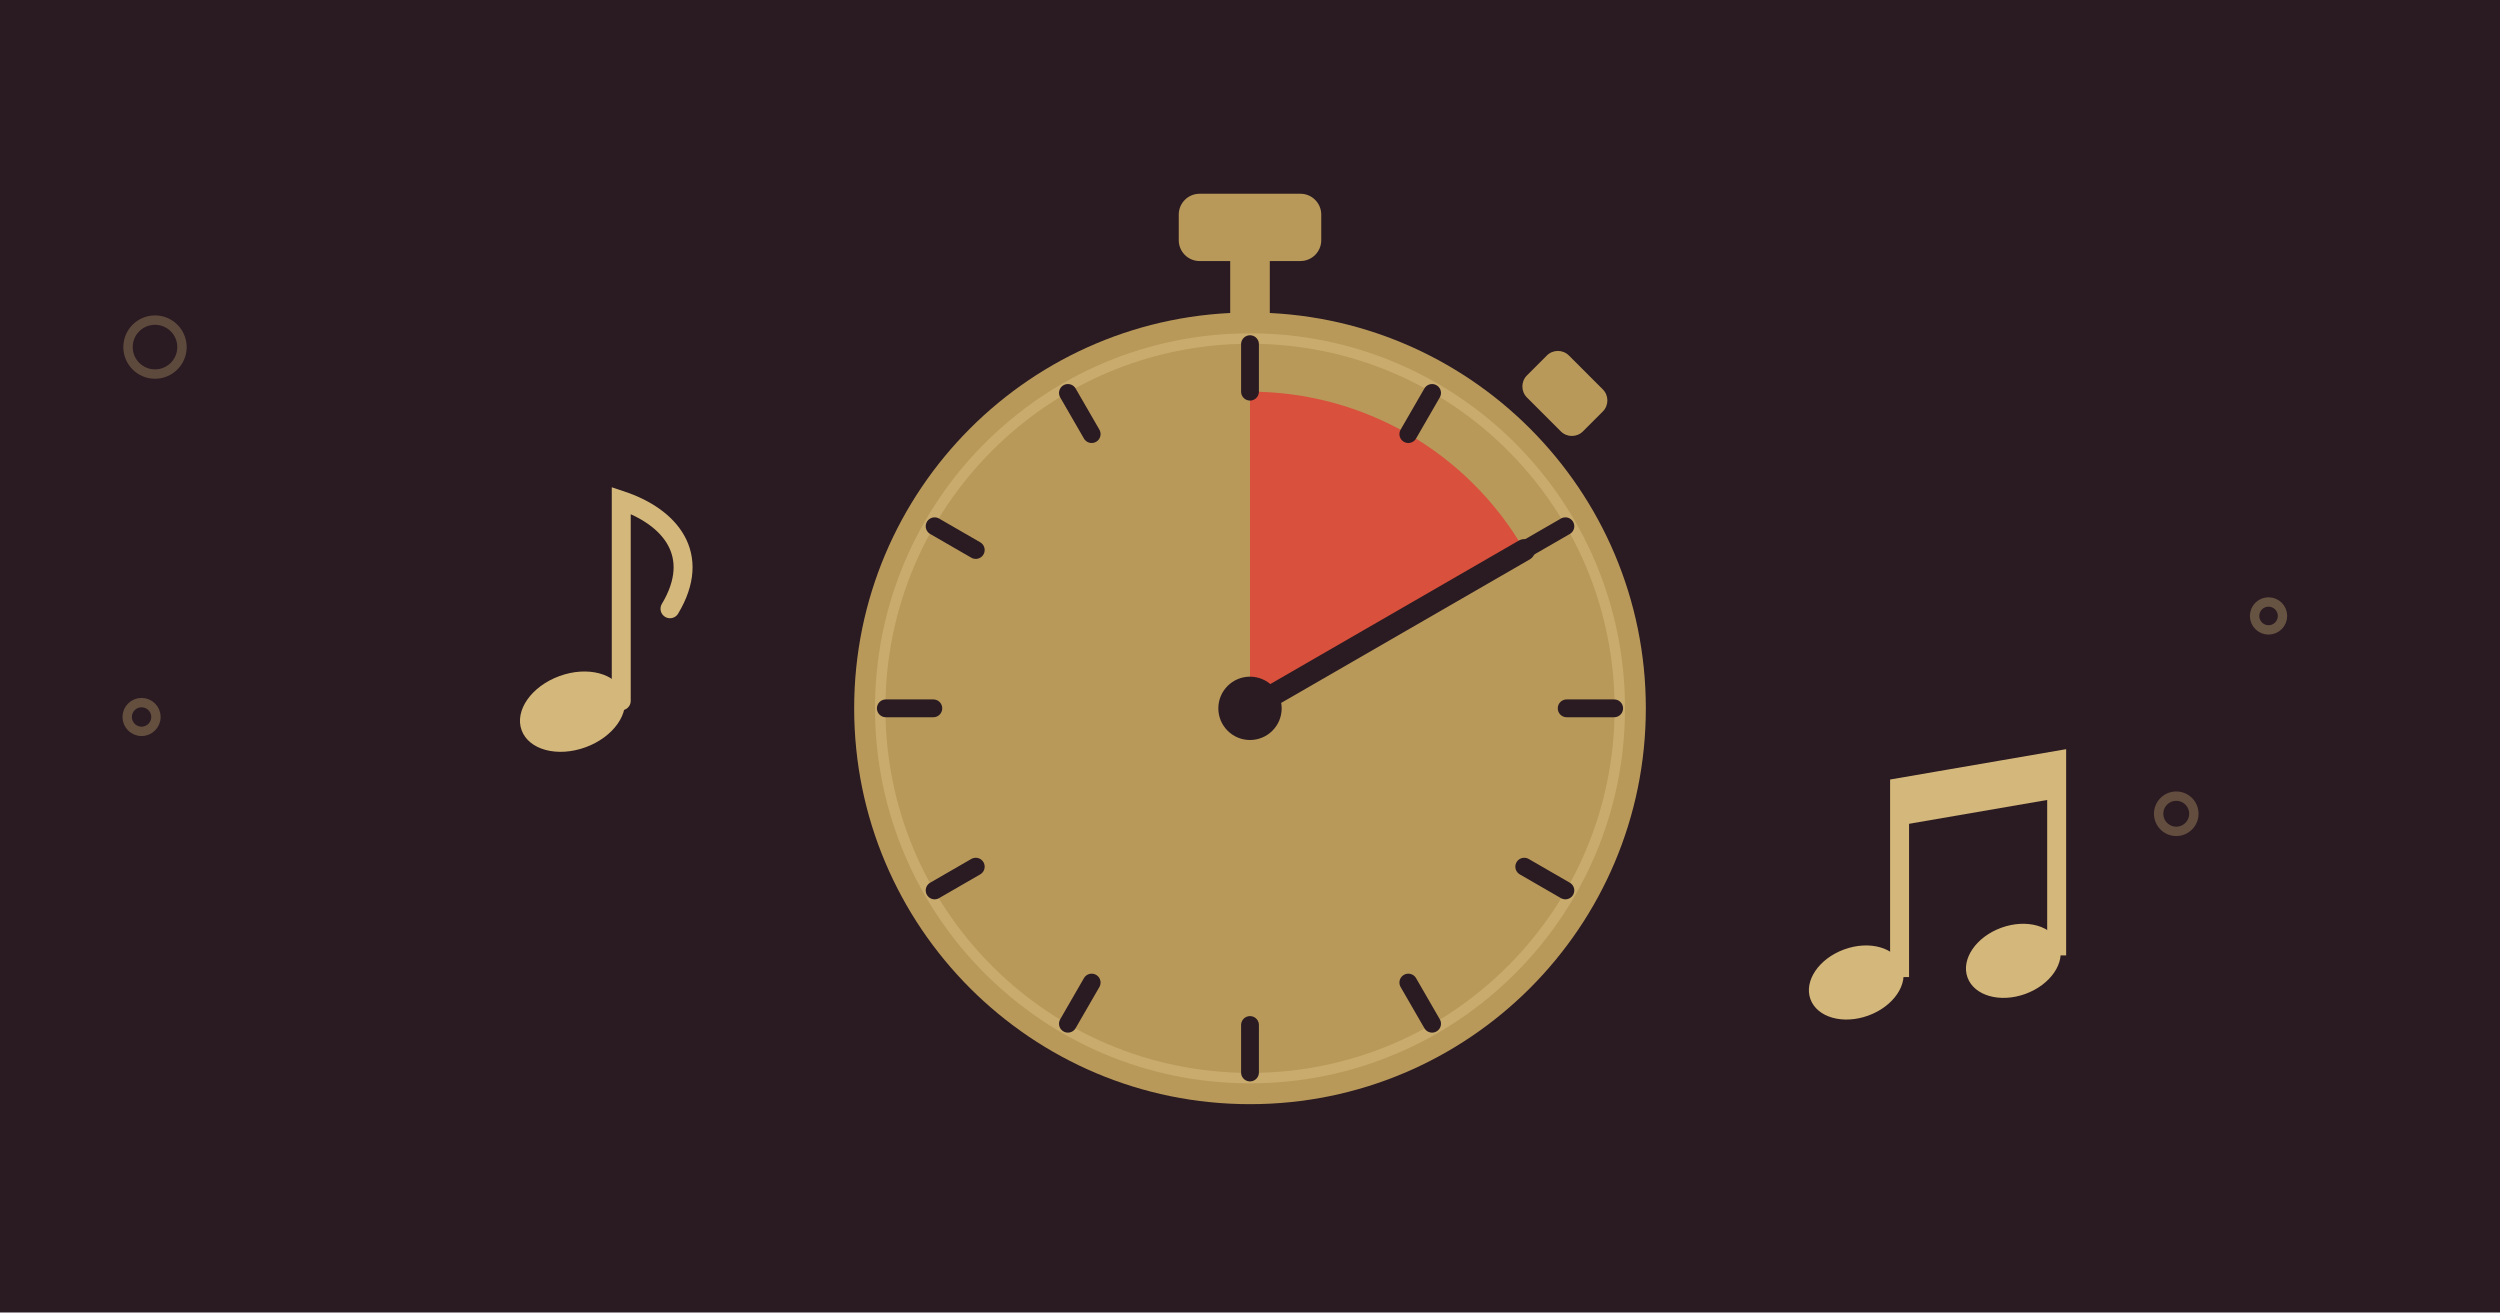
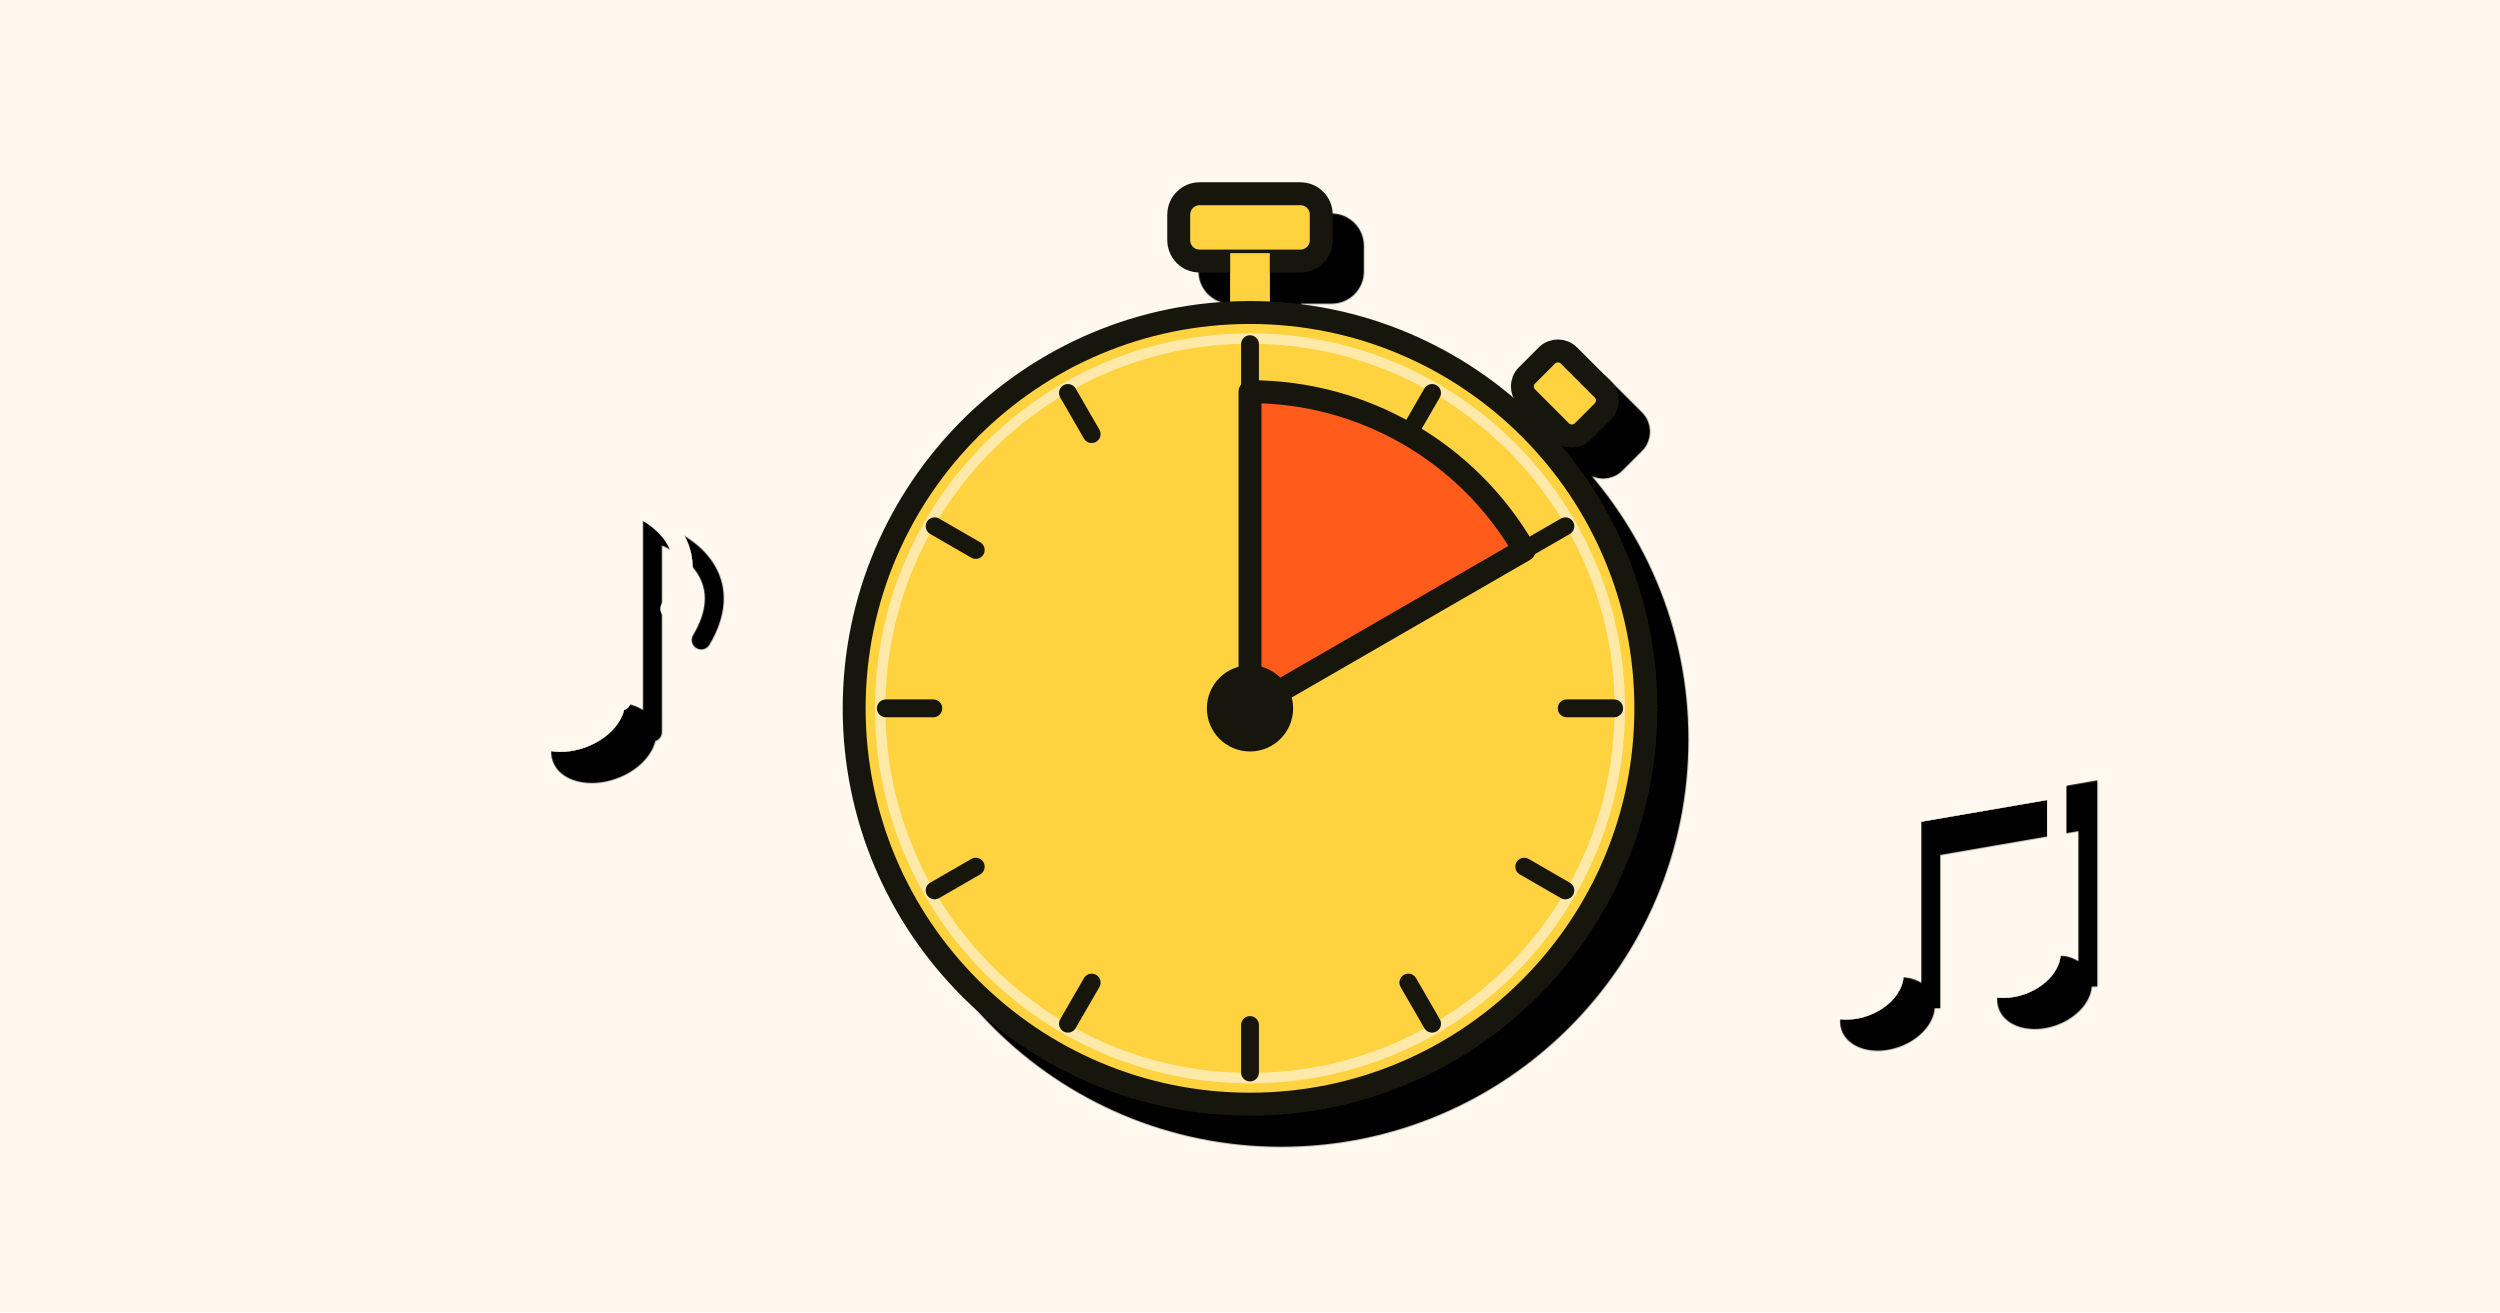
<svg xmlns="http://www.w3.org/2000/svg" viewBox="0 0 240 126" width="240" height="126">
-   <rect width="240" height="126" fill="#2A1A22" />
-   <circle cx="14.88" cy="33.32" r="2.59" fill="none" stroke="#D4B77A" stroke-opacity="0.31" stroke-width=".9" />
-   <circle cx="13.59" cy="68.83" r="1.38" fill="none" stroke="#D4B77A" stroke-opacity="0.34" stroke-width=".9" />
-   <circle cx="217.78" cy="59.13" r="1.34" fill="none" stroke="#D4B77A" stroke-opacity="0.36" stroke-width=".9" />
-   <circle cx="208.92" cy="78.12" r="1.69" fill="none" stroke="#D4B77A" stroke-opacity="0.33" stroke-width=".9" />
-   <rect x="113.16" y="18.6" width="13.68" height="6.46" rx="2" fill="#B8995A" />
-   <rect x="118.1" y="24.3" width="3.8" height="7.6" fill="#B8995A" />
-   <rect x="-3.8" y="-45.6" width="7.6" height="5.7" rx="1.5" fill="#B8995A" transform="translate(120 68) rotate(45)" />
-   <circle cx="120" cy="68" r="38" fill="#B8995A" />
-   <circle cx="120" cy="68" r="35.5" fill="none" stroke="#D4B77A" stroke-opacity=".6" stroke-width="1" />
-   <path d="M120 68 L120 37.6 A30.4 30.4 0 0 1 146.33 52.8 Z" fill="#D9503C" />
-   <g transform="translate(120 68)" stroke="#2A1A22" stroke-width="1.71" stroke-linecap="round">
-     <line y1="-34.96" y2="-30.4" transform="rotate(0)" />
-     <line y1="-34.96" y2="-30.4" transform="rotate(30)" />
-     <line y1="-34.96" y2="-30.4" transform="rotate(60)" />
-     <line y1="-34.96" y2="-30.4" transform="rotate(90)" />
-     <line y1="-34.96" y2="-30.4" transform="rotate(120)" />
-     <line y1="-34.96" y2="-30.4" transform="rotate(150)" />
-     <line y1="-34.96" y2="-30.4" transform="rotate(180)" />
-     <line y1="-34.96" y2="-30.4" transform="rotate(210)" />
-     <line y1="-34.96" y2="-30.4" transform="rotate(240)" />
-     <line y1="-34.96" y2="-30.4" transform="rotate(270)" />
-     <line y1="-34.96" y2="-30.4" transform="rotate(300)" />
-     <line y1="-34.96" y2="-30.4" transform="rotate(330)" />
-   </g>
-   <line x1="120" y1="68" x2="146.33" y2="52.8" stroke="#2A1A22" stroke-width="2.09" stroke-linecap="round" />
-   <circle cx="120" cy="68" r="3.04" fill="#2A1A22" />
-   <g transform="translate(56 60) scale(26)" fill="#D4B77A">
-     <ellipse cx="-.04" cy=".32" rx=".2" ry=".14" transform="rotate(-20 -.04 .32)" />
-     <path d="M.14 .28 L.14 -.46 C.32 -.4 .44 -.26 .32 -.06" fill="none" stroke="#D4B77A" stroke-width=".07" stroke-linecap="round" />
-   </g>
-   <g transform="translate(186 86) scale(26)" fill="#D4B77A">
-     <ellipse cx="-.3" cy=".32" rx=".18" ry=".13" transform="rotate(-20 -.3 .32)" />
-     <ellipse cx=".28" cy=".24" rx=".18" ry=".13" transform="rotate(-20 .28 .24)" />
-     <path d="M-.14 .3 L-.14 -.4 L.44 -.5 L.44 .22" fill="none" stroke="#D4B77A" stroke-width=".07" />
-     <path d="M-.14 -.4 L.44 -.5 L.44 -.36 L-.14 -.26 Z" />
+   <defs>
+     <filter id="h" x="-5%" y="-5%" width="115%" height="125%">
+       <feOffset in="SourceAlpha" dx="3" dy="3" result="s" />
+       <feMerge>
+         <feMergeNode in="s" />
+         <feMergeNode in="SourceGraphic" />
+       </feMerge>
+     </filter>
+   </defs>
+   <rect width="240" height="126" fill="#FFF8EE" />
+   <g filter="url(#h)">
+     <rect x="113.16" y="18.6" width="13.68" height="6.46" rx="2" fill="#FFD23F" stroke="#16120F" stroke-width="2.2" stroke-linejoin="round" vector-effect="non-scaling-stroke" />
+     <rect x="118.1" y="24.3" width="3.8" height="7.6" fill="#FFD23F" />
+     <rect x="-3.8" y="-45.6" width="7.6" height="5.7" rx="1.5" fill="#FFD23F" transform="translate(120 68) rotate(45)" stroke="#16120F" stroke-width="2.2" stroke-linejoin="round" vector-effect="non-scaling-stroke" />
+     <circle cx="120" cy="68" r="38" fill="#FFD23F" stroke="#16120F" stroke-width="2.2" stroke-linejoin="round" vector-effect="non-scaling-stroke" />
+     <circle cx="120" cy="68" r="35.5" fill="none" stroke="#FFF8EE" stroke-opacity=".6" stroke-width="1" />
+     <path d="M120 68 L120 37.6 A30.4 30.4 0 0 1 146.33 52.8 Z" fill="#FF5B1F" stroke="#16120F" stroke-width="2.2" stroke-linejoin="round" vector-effect="non-scaling-stroke" />
+     <g transform="translate(120 68)" stroke="#16120F" stroke-width="1.71" stroke-linecap="round">
+       <line y1="-34.96" y2="-30.4" transform="rotate(0)" />
+       <line y1="-34.96" y2="-30.4" transform="rotate(30)" />
+       <line y1="-34.96" y2="-30.4" transform="rotate(60)" />
+       <line y1="-34.96" y2="-30.4" transform="rotate(90)" />
+       <line y1="-34.96" y2="-30.4" transform="rotate(120)" />
+       <line y1="-34.96" y2="-30.4" transform="rotate(150)" />
+       <line y1="-34.96" y2="-30.4" transform="rotate(180)" />
+       <line y1="-34.96" y2="-30.4" transform="rotate(210)" />
+       <line y1="-34.96" y2="-30.4" transform="rotate(240)" />
+       <line y1="-34.96" y2="-30.4" transform="rotate(270)" />
+       <line y1="-34.96" y2="-30.4" transform="rotate(300)" />
+       <line y1="-34.96" y2="-30.4" transform="rotate(330)" />
+     </g>
+     <line x1="120" y1="68" x2="146.33" y2="52.8" stroke="#16120F" stroke-width="2.09" stroke-linecap="round" />
+     <circle cx="120" cy="68" r="3.04" fill="#16120F" stroke="#16120F" stroke-width="2.2" stroke-linejoin="round" vector-effect="non-scaling-stroke" />
+     <g transform="translate(56 60) scale(26)" fill="#FFF8EE">
+       <ellipse cx="-.04" cy=".32" rx=".2" ry=".14" transform="rotate(-20 -.04 .32)" />
+       <path d="M.14 .28 L.14 -.46 C.32 -.4 .44 -.26 .32 -.06" fill="none" stroke="#FFF8EE" stroke-width=".07" stroke-linecap="round" />
+     </g>
+     <g transform="translate(186 86) scale(26)" fill="#FFF8EE">
+       <ellipse cx="-.3" cy=".32" rx=".18" ry=".13" transform="rotate(-20 -.3 .32)" />
+       <ellipse cx=".28" cy=".24" rx=".18" ry=".13" transform="rotate(-20 .28 .24)" />
+       <path d="M-.14 .3 L-.14 -.4 L.44 -.5 L.44 .22" fill="none" stroke="#FFF8EE" stroke-width=".07" />
+       <path d="M-.14 -.4 L.44 -.5 L.44 -.36 L-.14 -.26 Z" />
+     </g>
  </g>
</svg>
